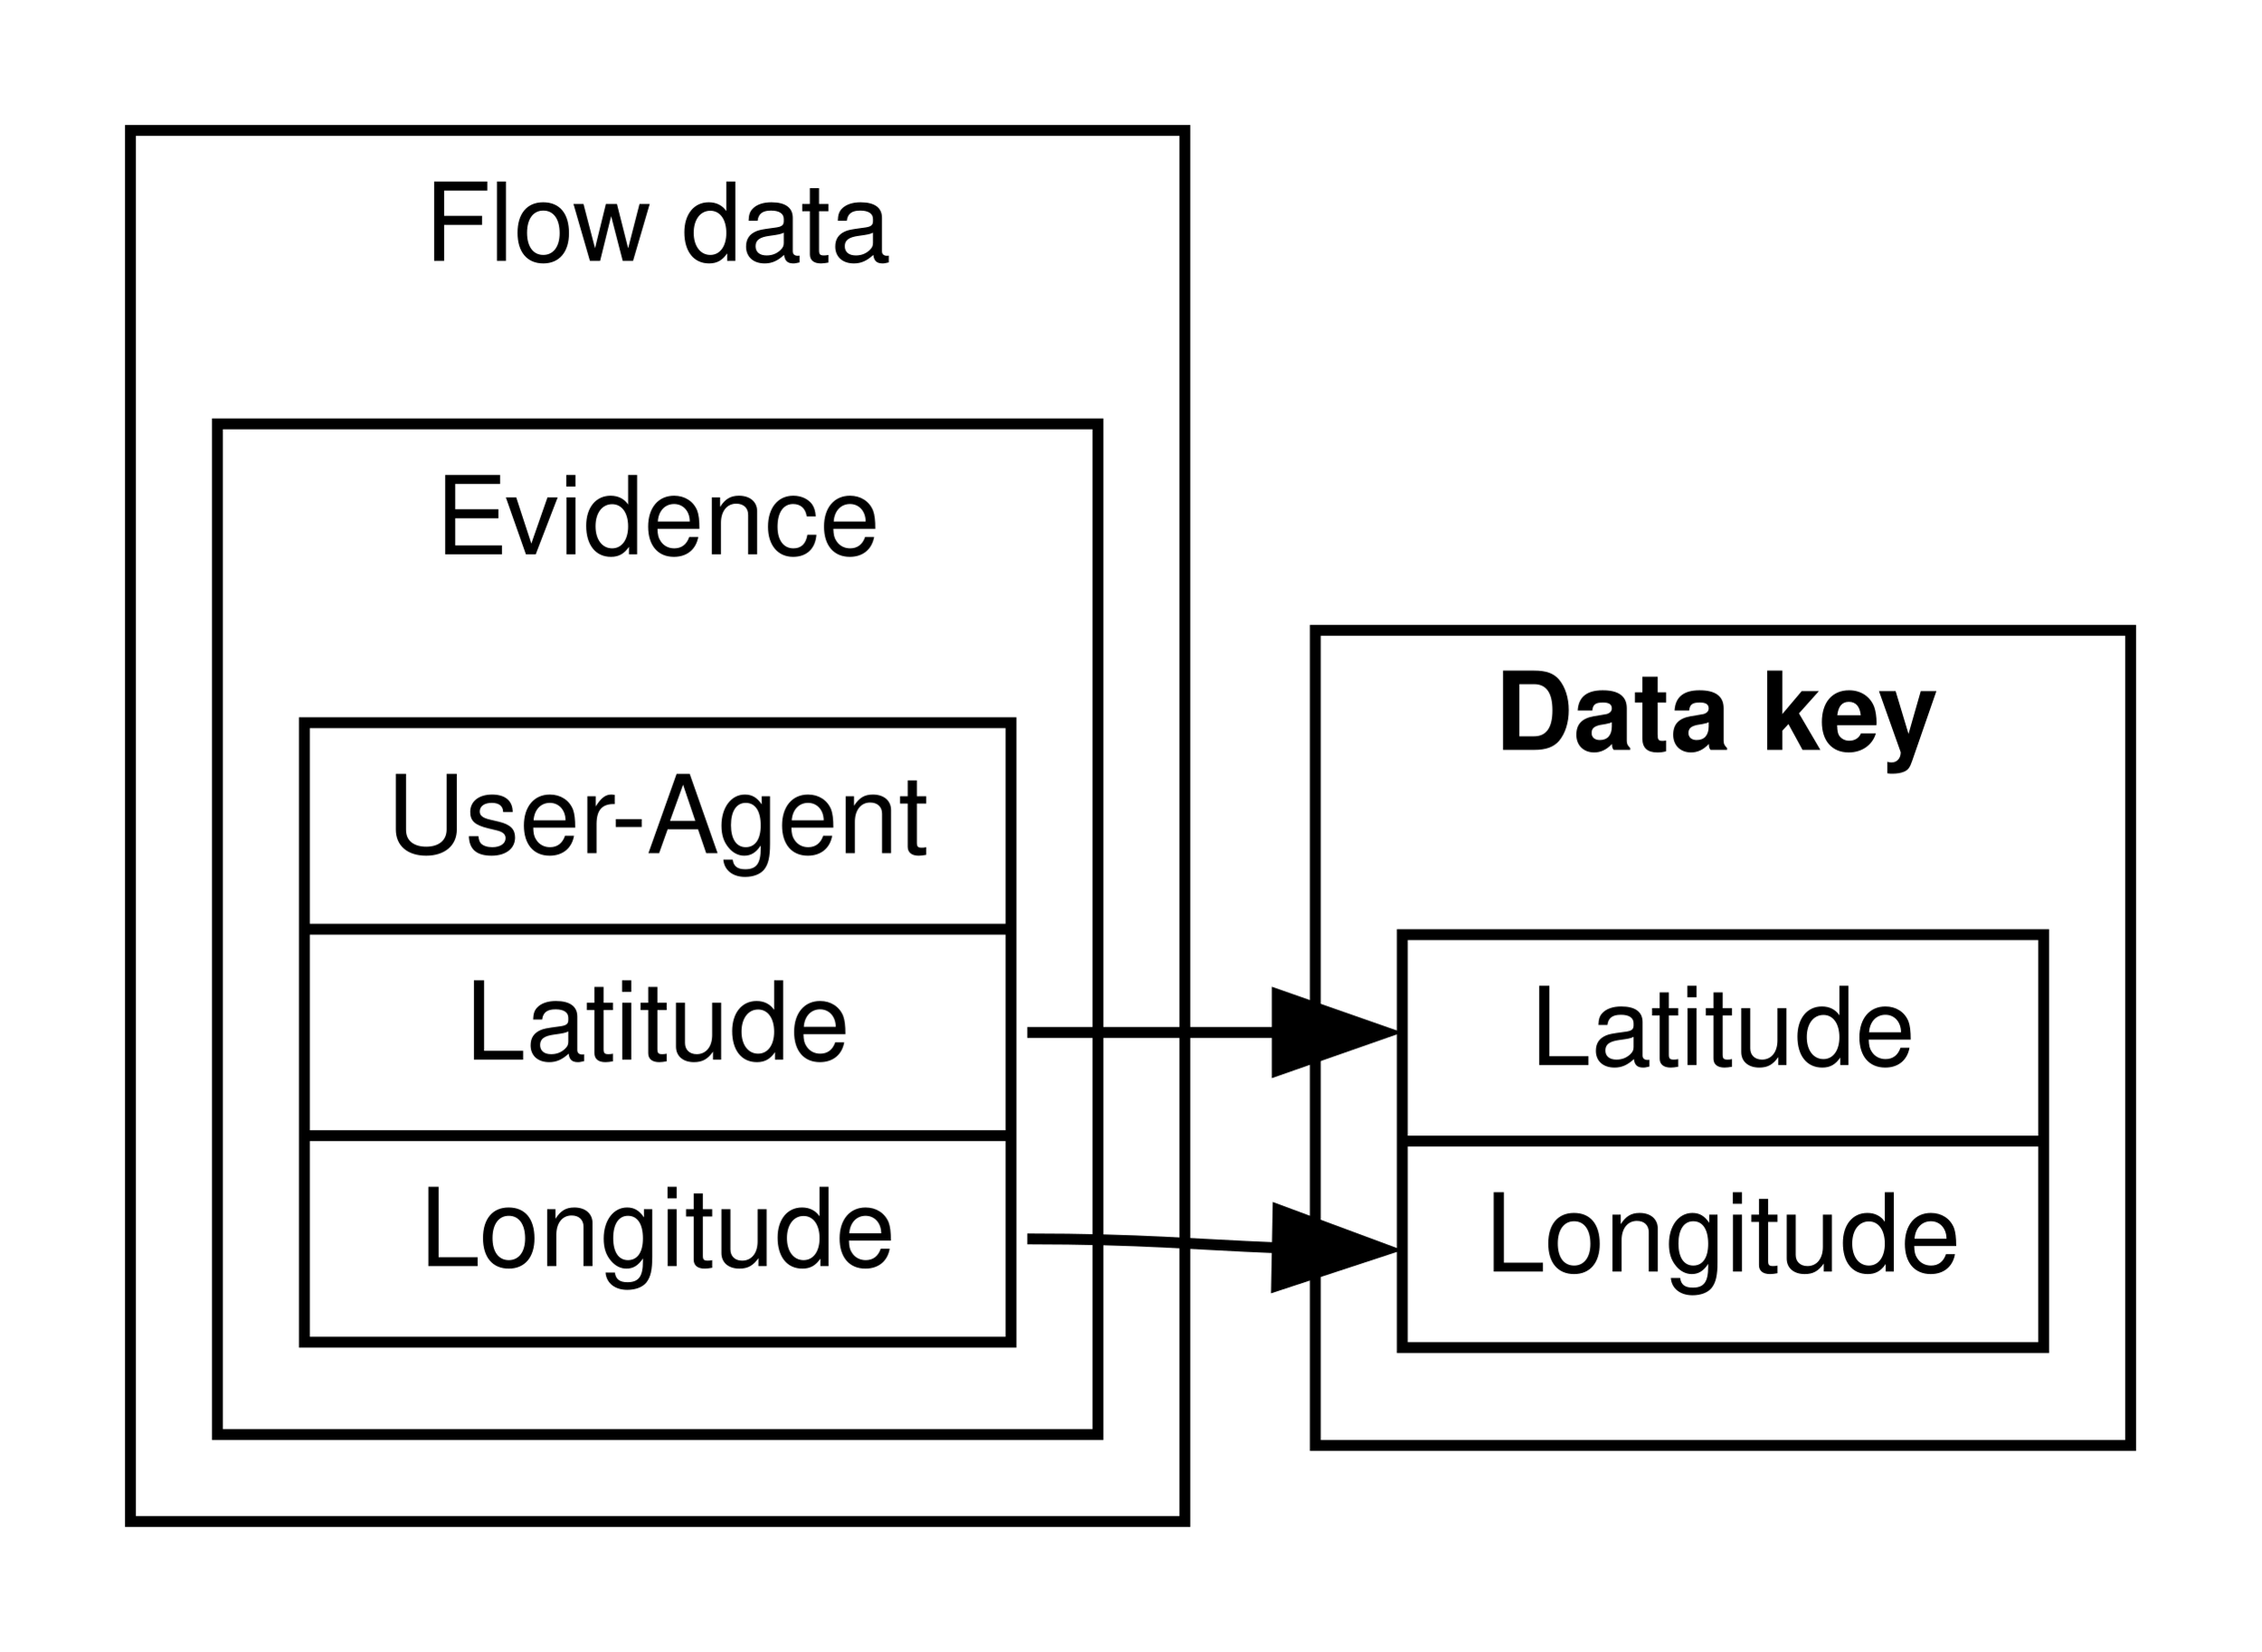
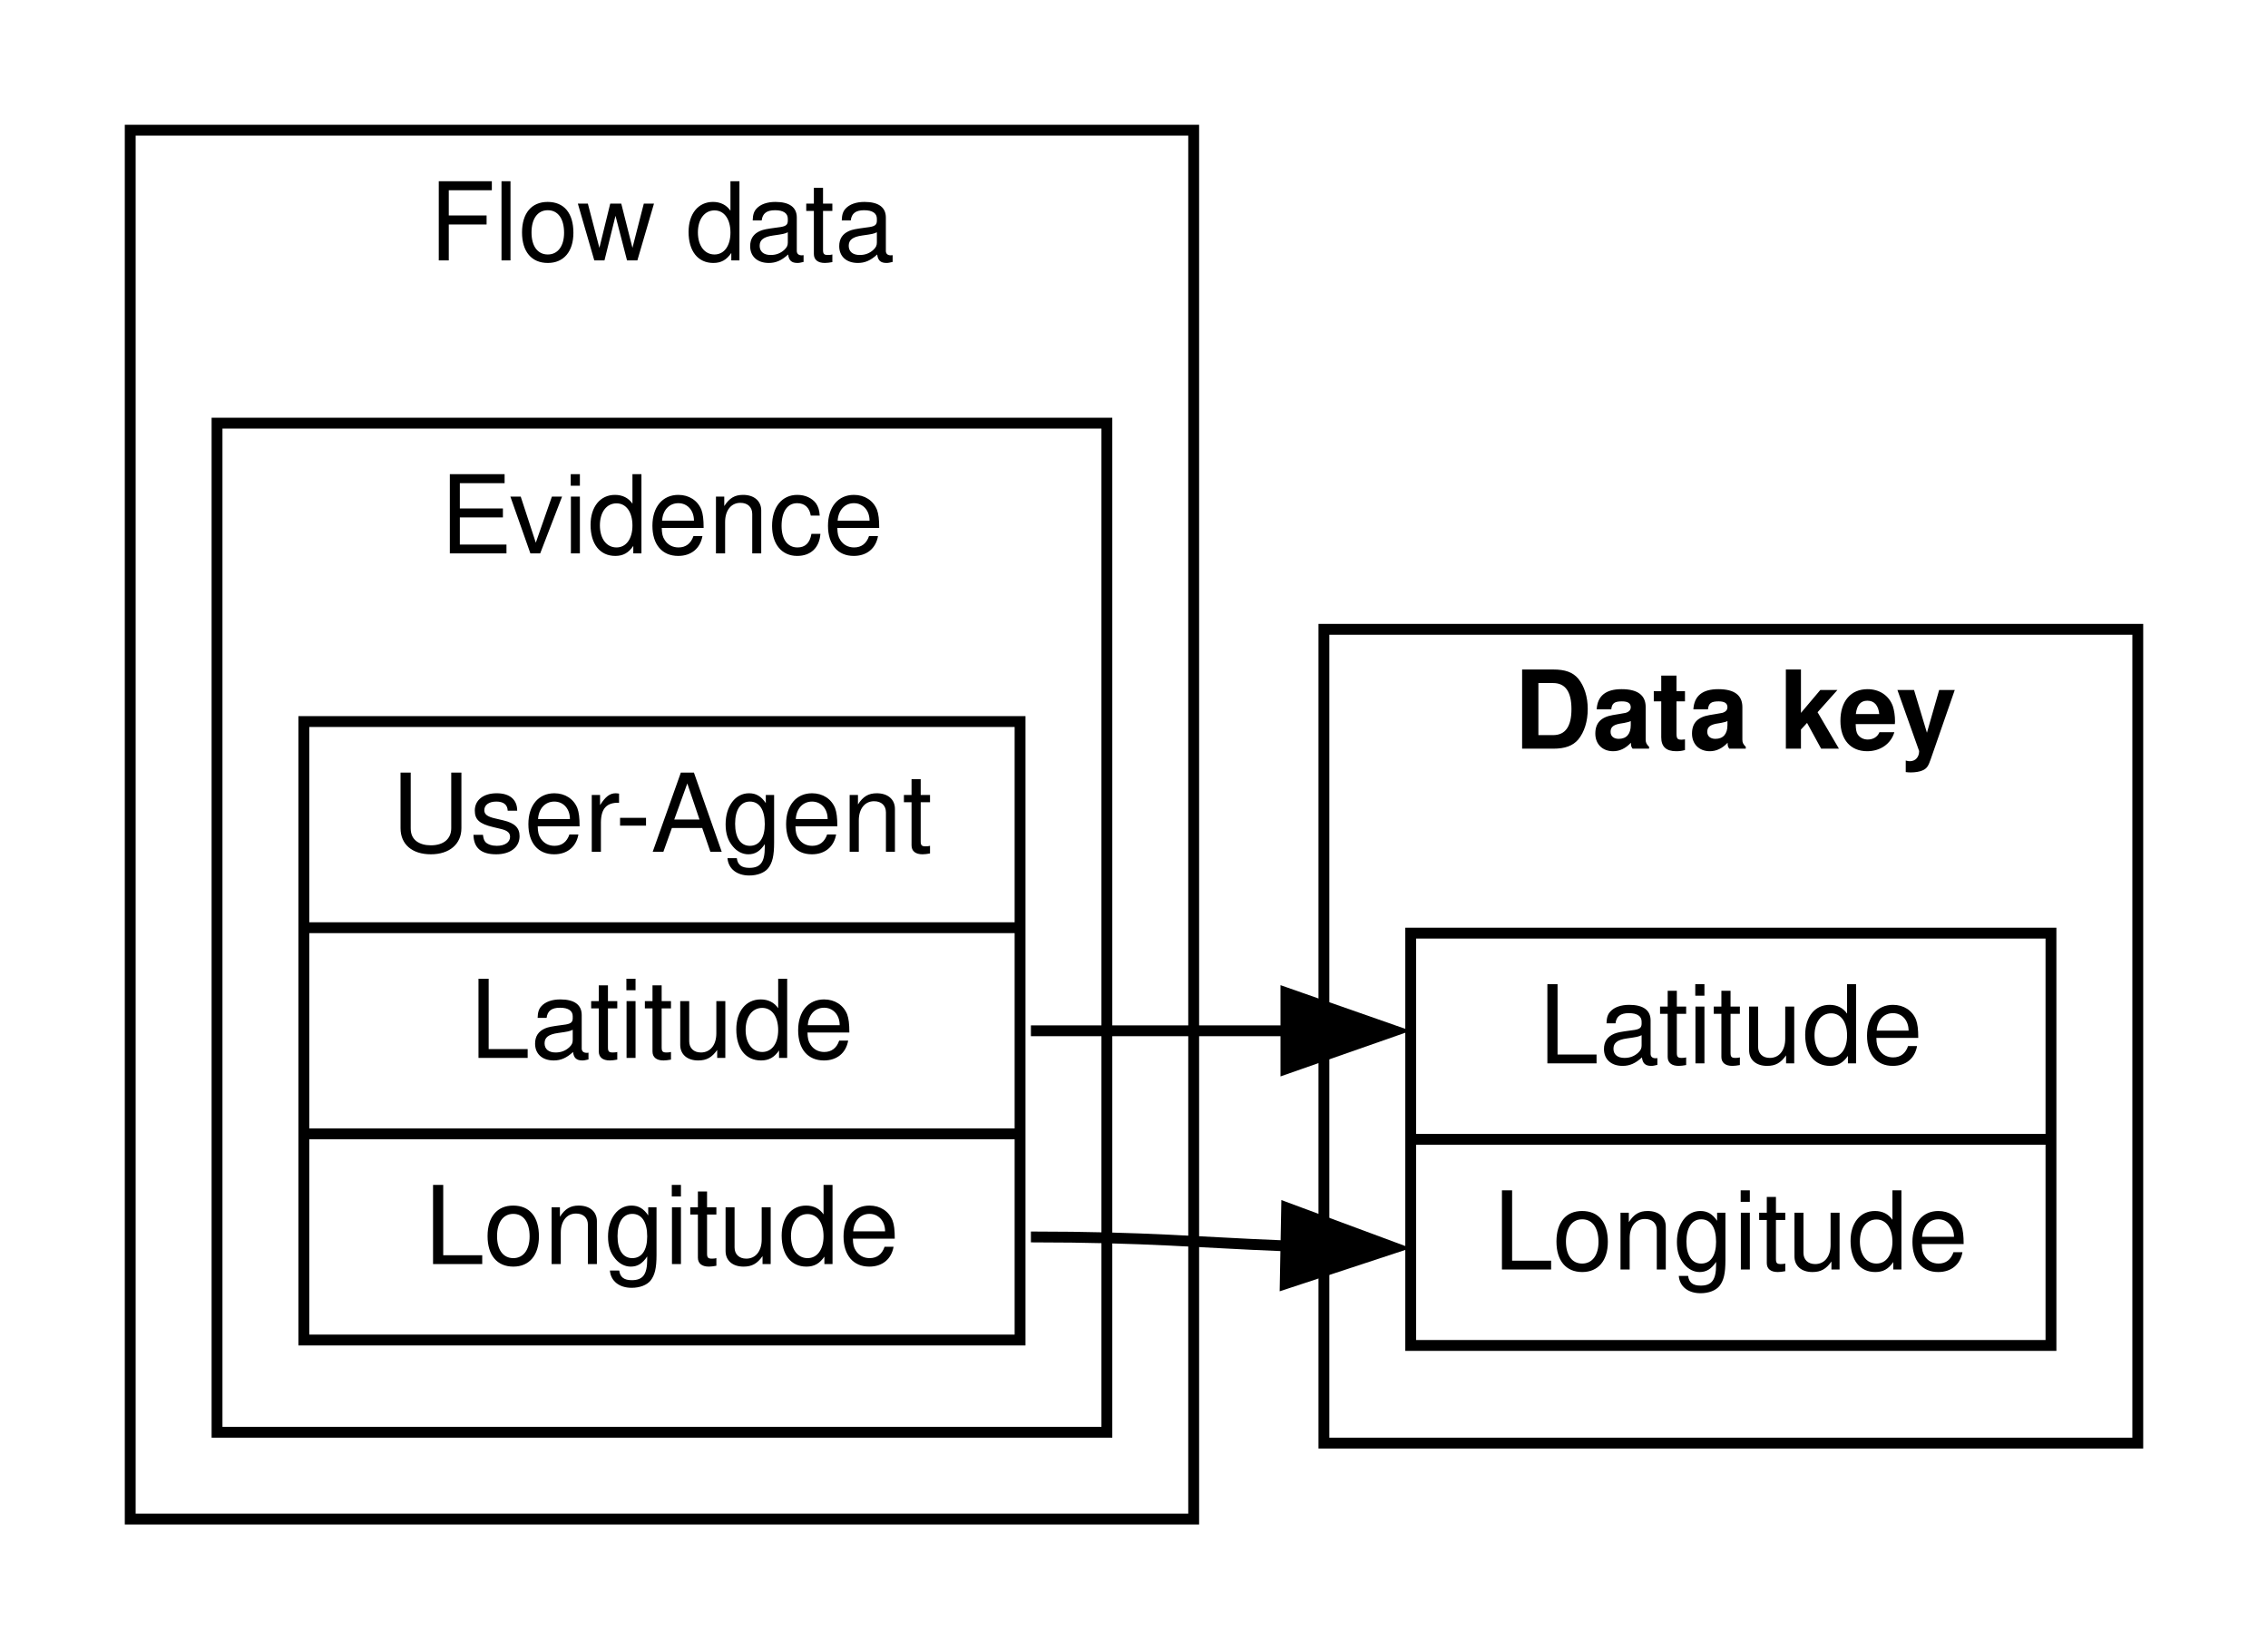
- <svg xmlns="http://www.w3.org/2000/svg" xmlns:xlink="http://www.w3.org/1999/xlink" width="208pt" height="152pt" viewBox="0.00 0.00 208.00 152.00">
+ <svg xmlns="http://www.w3.org/2000/svg" xmlns:xlink="http://www.w3.org/1999/xlink" width="209pt" height="152pt" viewBox="0.00 0.00 209.00 152.00">
  <g id="graph0" class="graph" transform="scale(1 1) rotate(0) translate(4 148)">
    <g id="clust1" class="cluster">
      <g id="a_clust1">
        <a xlink:href="_concepts__data__flow_data.html#Concepts_Data_FlowData" target="_top" xlink:title="Flow data">
-           <polygon fill="none" stroke="black" points="8,-8 8,-136 105,-136 105,-8 8,-8" />
-           <text text-anchor="middle" x="56.5" y="-124" font-family="Helvetica,sans-Serif" font-size="10.00">Flow data</text>
+           <polygon fill="none" stroke="black" points="8,-8 8,-136 106,-136 106,-8 8,-8" />
+           <text text-anchor="middle" x="57" y="-124" font-family="Helvetica,sans-Serif" font-size="10.00">Flow data</text>
        </a>
      </g>
    </g>
    <g id="clust2" class="cluster">
      <g id="a_clust2">
        <a xlink:href="_concepts__data__evidence.html#Concepts_Data_Evidence" target="_top" xlink:title="Evidence">
-           <polygon fill="none" stroke="black" points="16,-16 16,-109 97,-109 97,-16 16,-16" />
-           <text text-anchor="middle" x="56.5" y="-97" font-family="Helvetica,sans-Serif" font-size="10.00">Evidence</text>
+           <polygon fill="none" stroke="black" points="16,-16 16,-109 98,-109 98,-16 16,-16" />
+           <text text-anchor="middle" x="57" y="-97" font-family="Helvetica,sans-Serif" font-size="10.00">Evidence</text>
        </a>
      </g>
    </g>
    <g id="clust3" class="cluster">
-       <polygon fill="none" stroke="black" points="117,-15 117,-90 192,-90 192,-15 117,-15" />
-       <text text-anchor="start" x="133.5" y="-79" font-family="Helvetica,sans-Serif" font-weight="bold" font-size="10.00">Data key</text>
+       <polygon fill="none" stroke="black" points="118,-15 118,-90 193,-90 193,-15 118,-15" />
+       <text text-anchor="start" x="135.5" y="-79" font-family="Helvetica,sans-Serif" font-weight="bold" font-size="10.00">Data key</text>
    </g>
    <g id="node1" class="node">
-       <polygon fill="none" stroke="black" points="24,-24.5 24,-81.5 89,-81.5 89,-24.5 24,-24.5" />
-       <text text-anchor="middle" x="56.5" y="-69.5" font-family="Helvetica,sans-Serif" font-size="10.00">User-Agent</text>
-       <polyline fill="none" stroke="black" points="24,-62.5 89,-62.5 " />
-       <text text-anchor="middle" x="56.5" y="-50.5" font-family="Helvetica,sans-Serif" font-size="10.00">Latitude</text>
-       <polyline fill="none" stroke="black" points="24,-43.5 89,-43.5 " />
-       <text text-anchor="middle" x="56.5" y="-31.5" font-family="Helvetica,sans-Serif" font-size="10.00">Longitude</text>
+       <polygon fill="none" stroke="black" points="24,-24.5 24,-81.5 90,-81.5 90,-24.5 24,-24.5" />
+       <text text-anchor="middle" x="57" y="-69.5" font-family="Helvetica,sans-Serif" font-size="10.00">User-Agent</text>
+       <polyline fill="none" stroke="black" points="24,-62.5 90,-62.5 " />
+       <text text-anchor="middle" x="57" y="-50.5" font-family="Helvetica,sans-Serif" font-size="10.00">Latitude</text>
+       <polyline fill="none" stroke="black" points="24,-43.5 90,-43.5 " />
+       <text text-anchor="middle" x="57" y="-31.5" font-family="Helvetica,sans-Serif" font-size="10.00">Longitude</text>
    </g>
    <g id="node2" class="node">
-       <polygon fill="none" stroke="black" points="125,-24 125,-62 184,-62 184,-24 125,-24" />
-       <text text-anchor="middle" x="154.5" y="-50" font-family="Helvetica,sans-Serif" font-size="10.00">Latitude</text>
-       <polyline fill="none" stroke="black" points="125,-43 184,-43 " />
-       <text text-anchor="middle" x="154.5" y="-31" font-family="Helvetica,sans-Serif" font-size="10.00">Longitude</text>
+       <polygon fill="none" stroke="black" points="126,-24 126,-62 185,-62 185,-24 126,-24" />
+       <text text-anchor="middle" x="155.5" y="-50" font-family="Helvetica,sans-Serif" font-size="10.00">Latitude</text>
+       <polyline fill="none" stroke="black" points="126,-43 185,-43 " />
+       <text text-anchor="middle" x="155.5" y="-31" font-family="Helvetica,sans-Serif" font-size="10.00">Longitude</text>
    </g>
    <g id="edge1" class="edge">
-       <path fill="none" stroke="black" d="M90.5,-53C101.042,-53 105.901,-53 113.246,-53" />
-       <polygon fill="black" stroke="black" points="113.5,-56.5 123.5,-53 113.5,-49.5 113.5,-56.5" />
+       <path fill="none" stroke="black" d="M91,-53C101.701,-53 106.634,-53 114.091,-53" />
+       <polygon fill="black" stroke="black" points="114.5,-56.5 124.5,-53 114.5,-49.5 114.5,-56.5" />
    </g>
    <g id="edge2" class="edge">
-       <path fill="none" stroke="black" d="M90.5,-34C101.047,-34 105.9,-33.483 113.244,-33.193" />
-       <polygon fill="black" stroke="black" points="113.568,-36.687 123.5,-33 113.436,-29.689 113.568,-36.687" />
+       <path fill="none" stroke="black" d="M91,-34C101.706,-34 106.633,-33.483 114.089,-33.193" />
+       <polygon fill="black" stroke="black" points="114.567,-36.685 124.5,-33 114.437,-29.686 114.567,-36.685" />
    </g>
  </g>
</svg>
